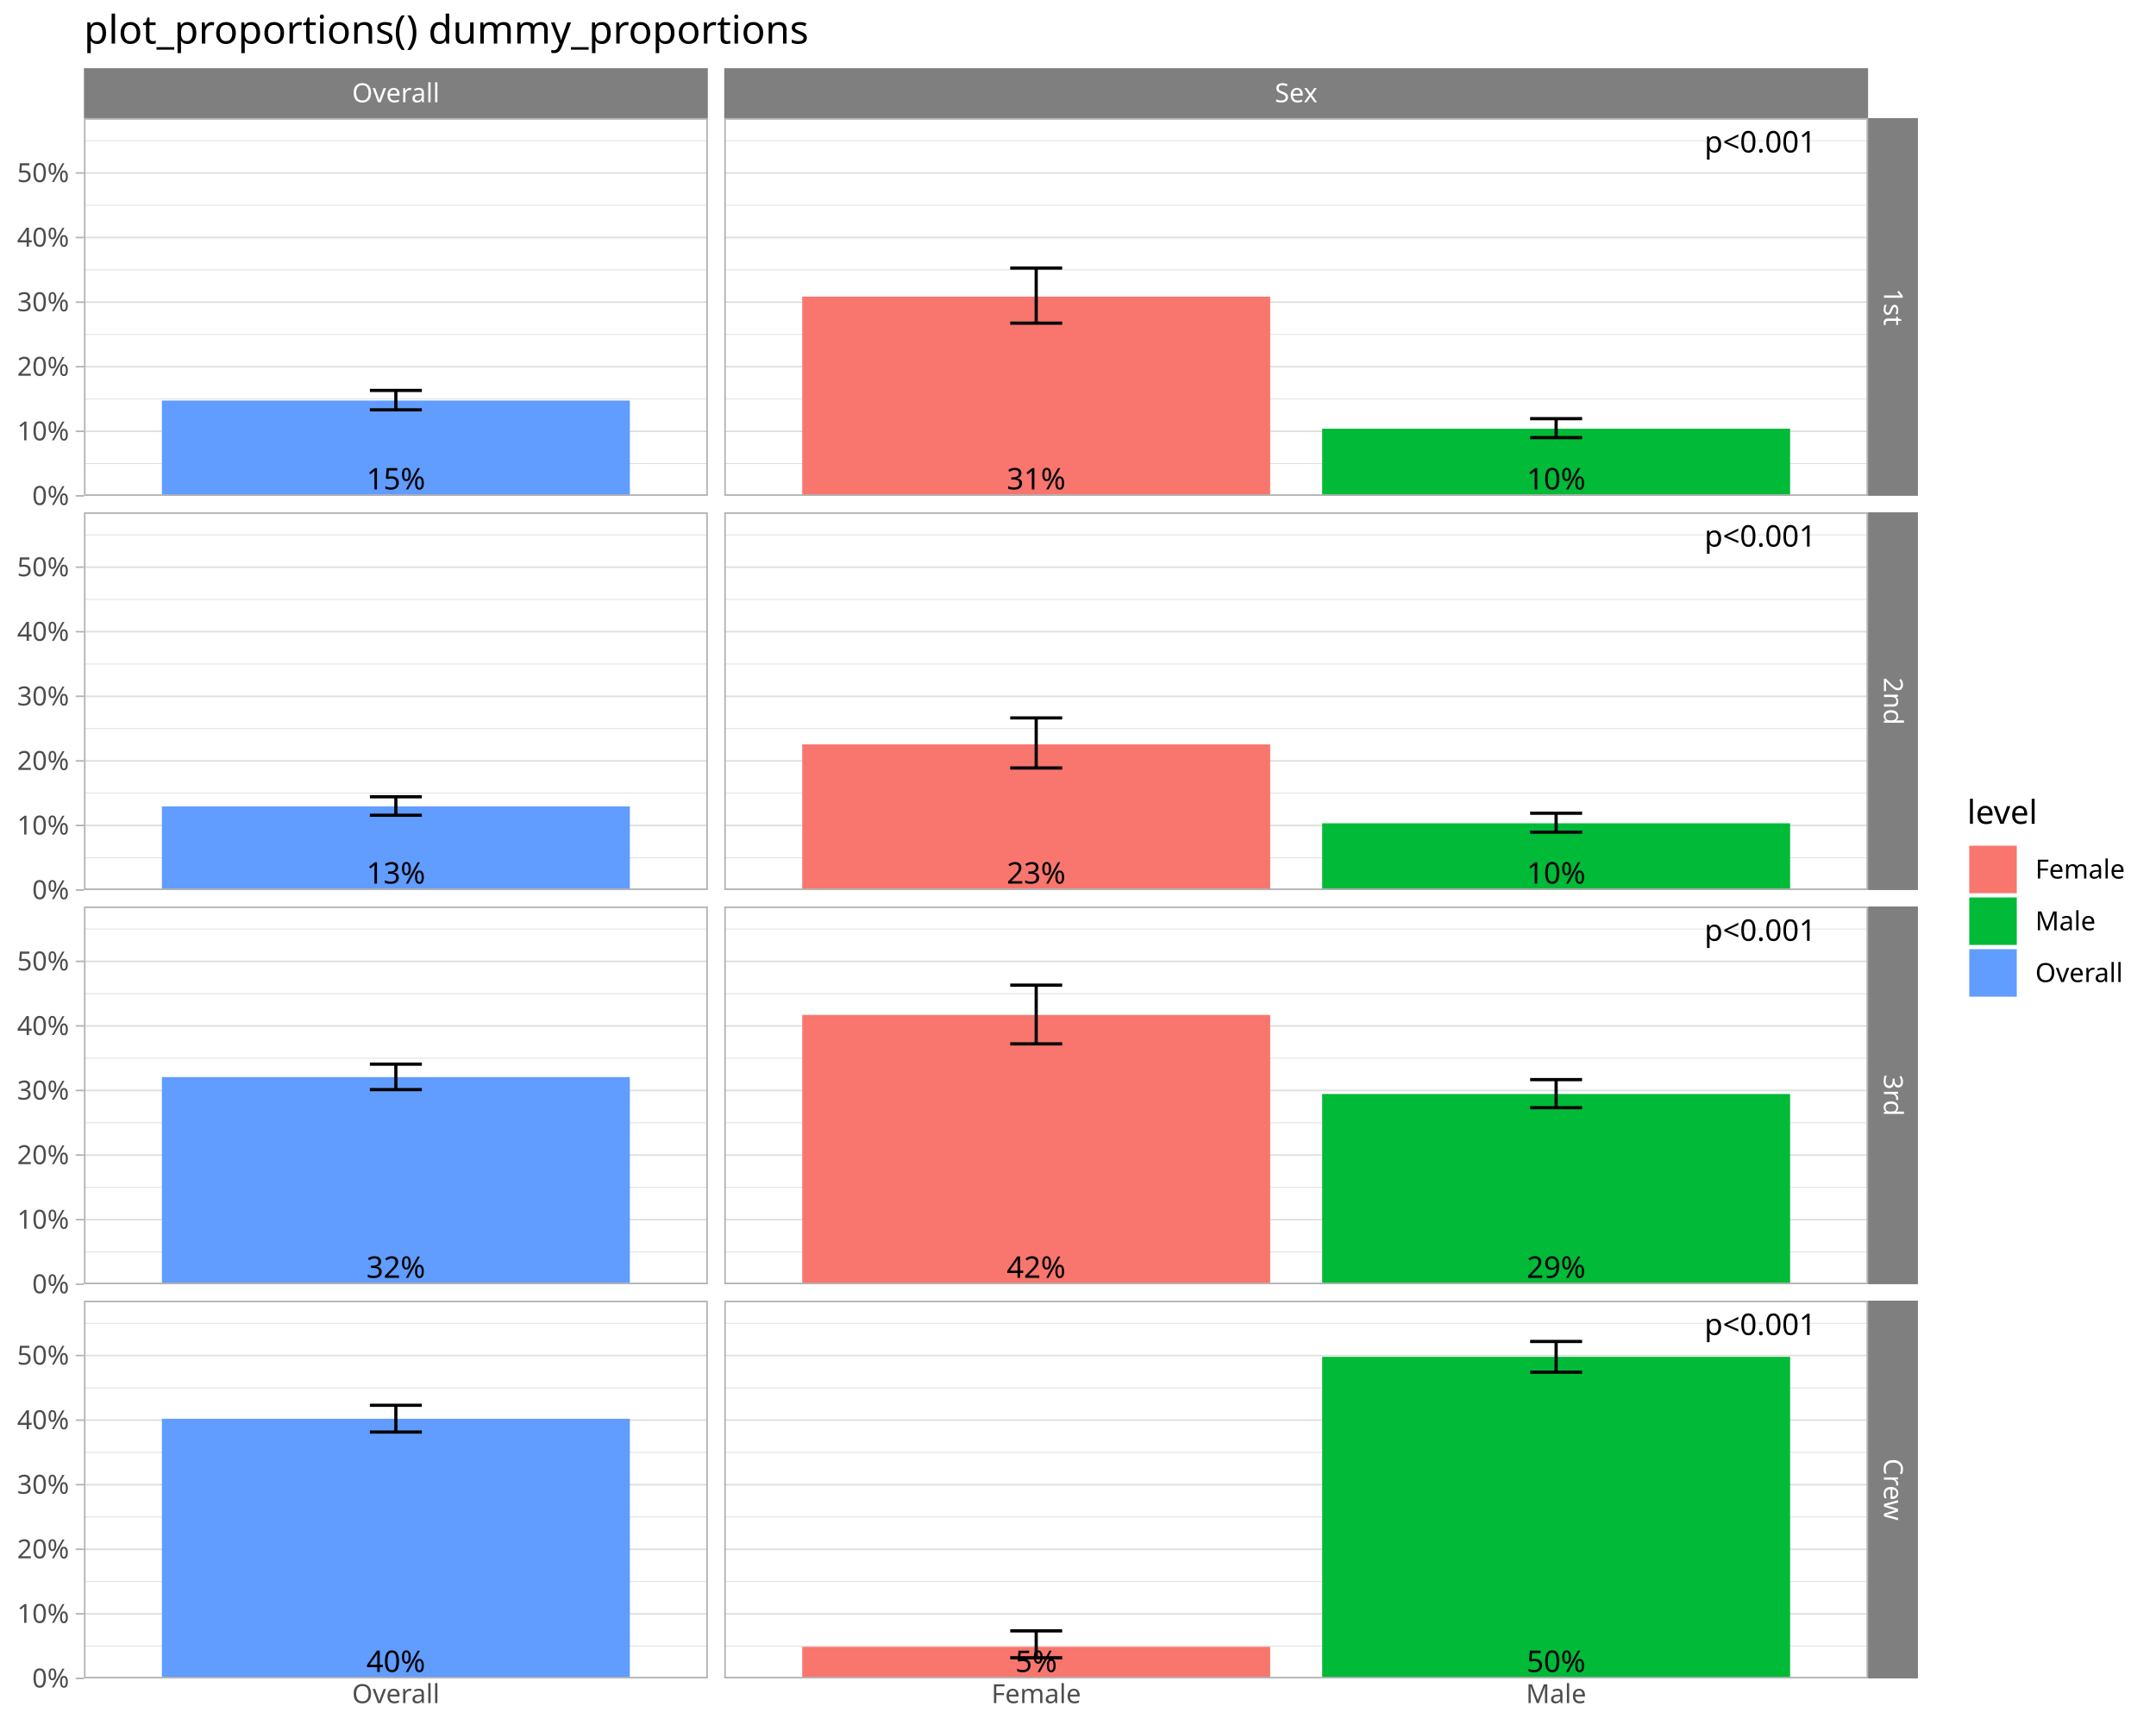
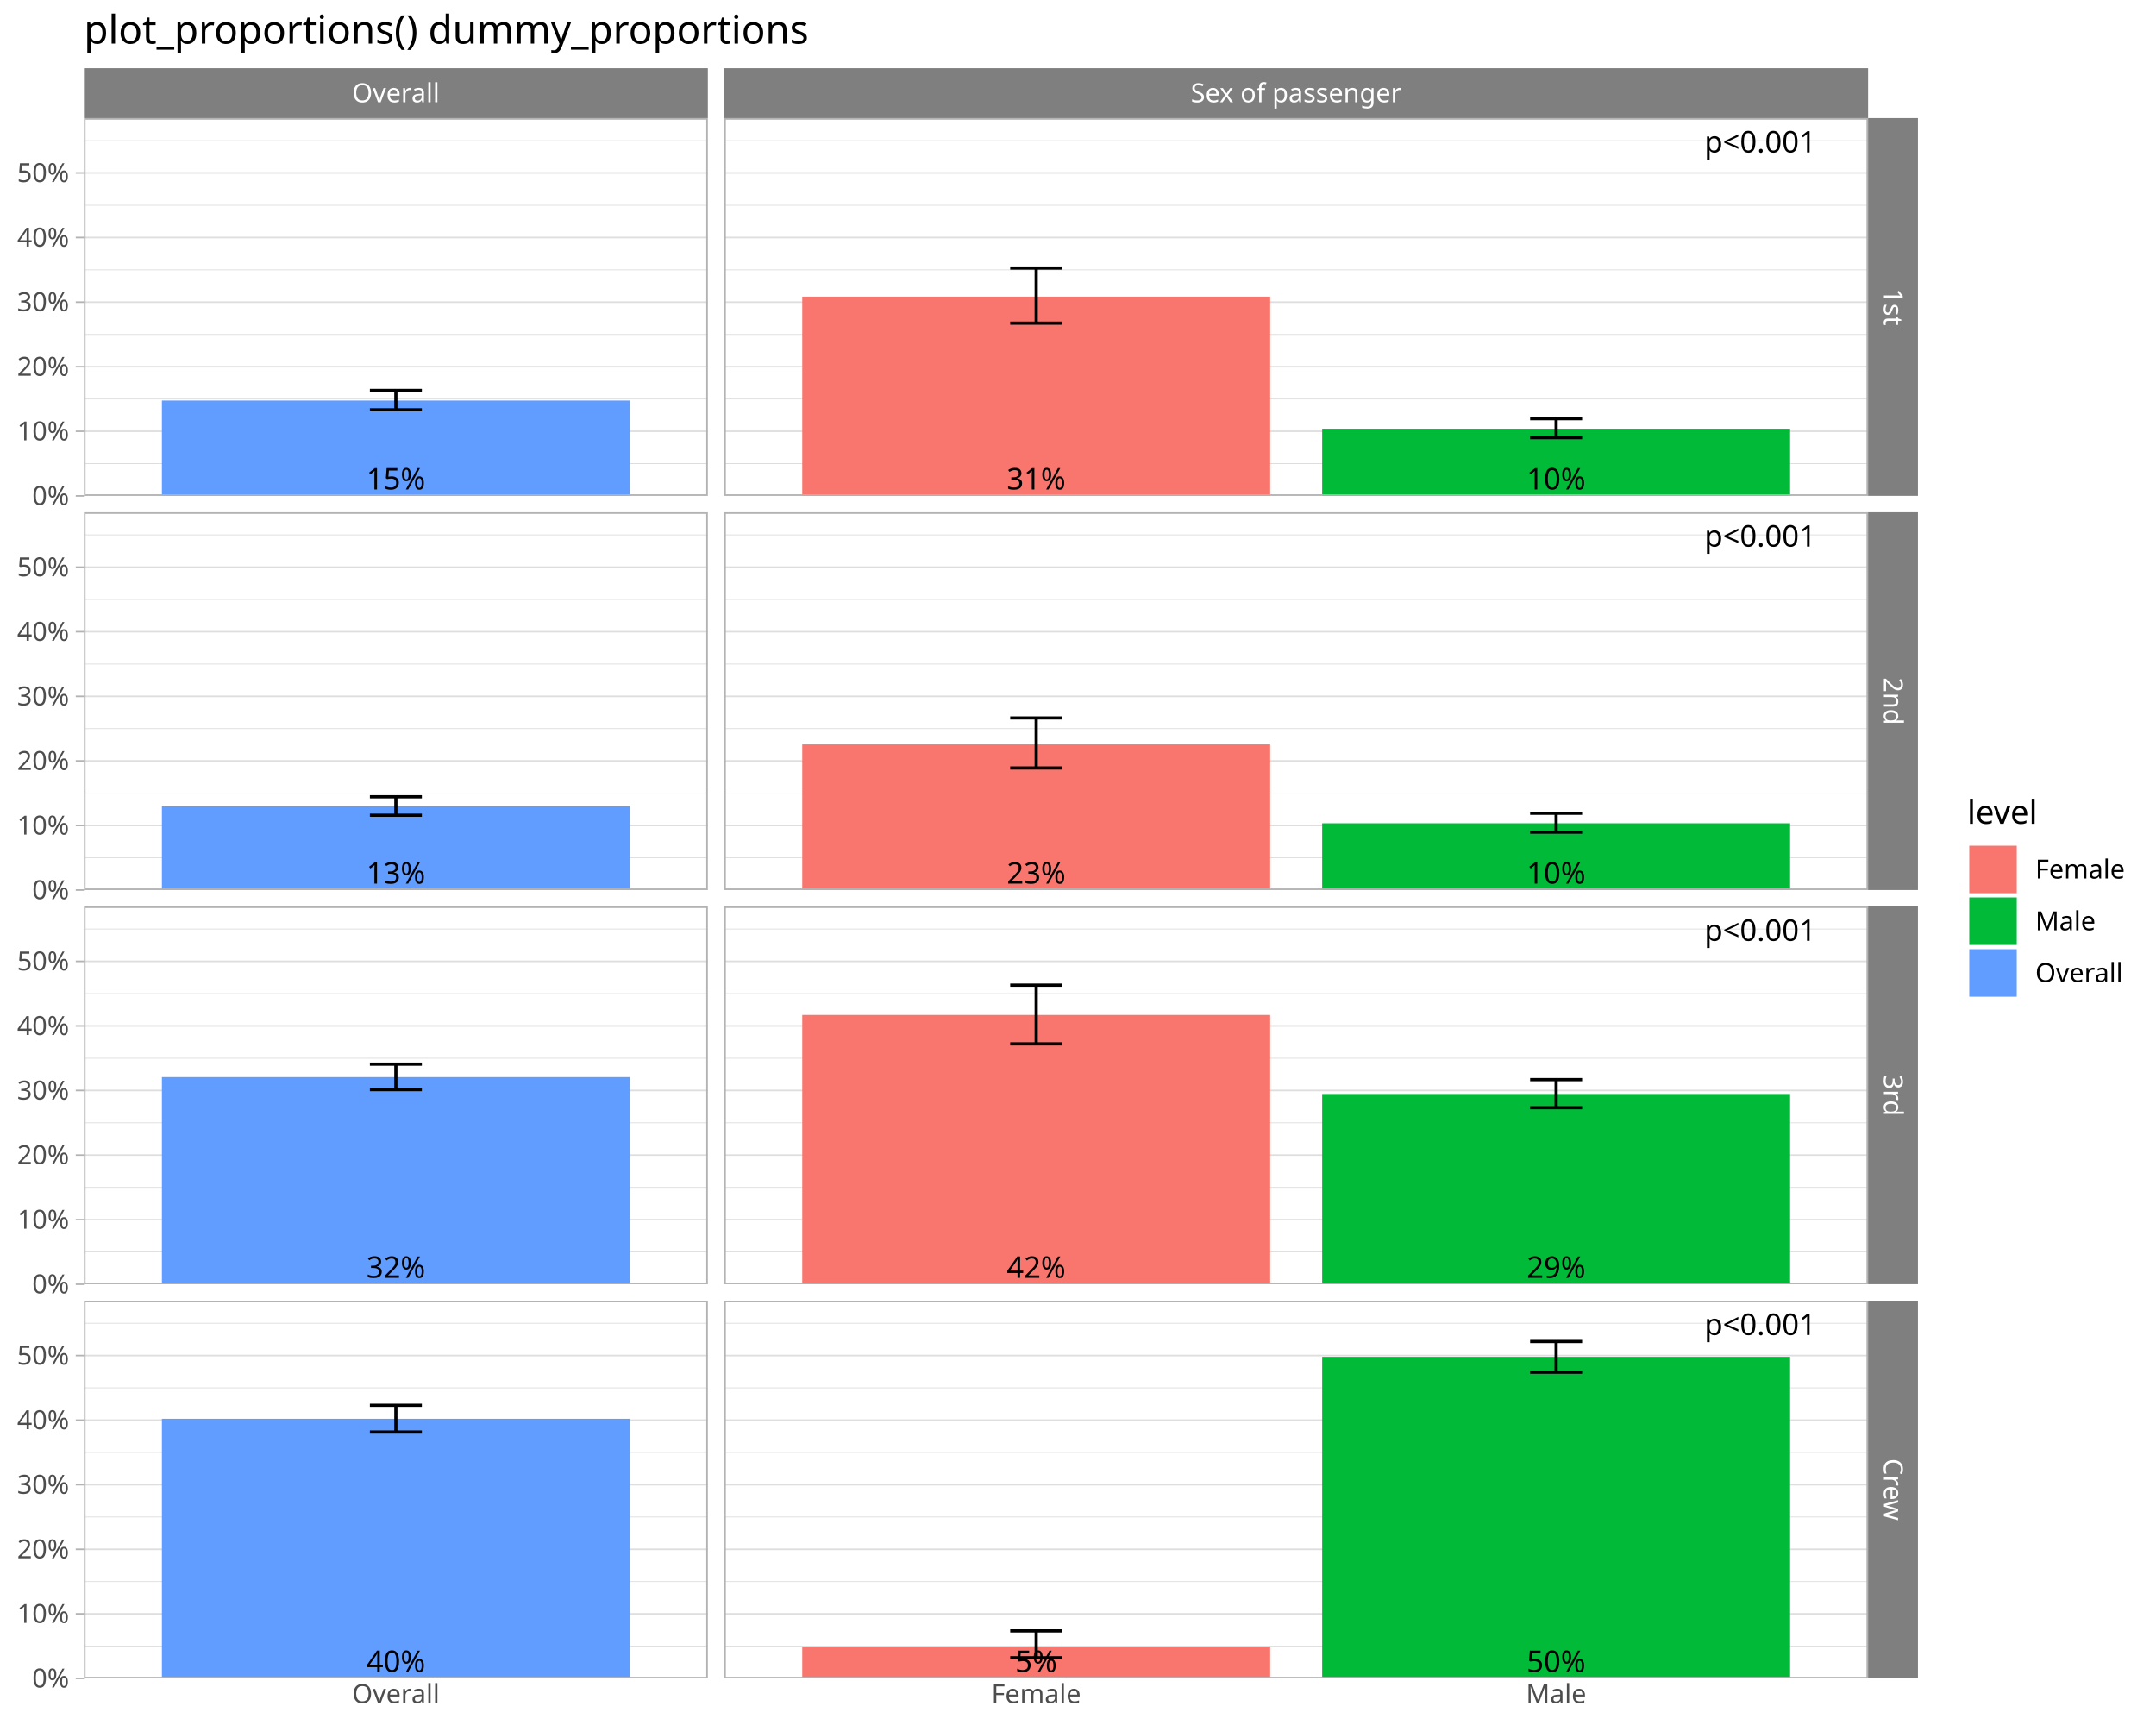
<svg xmlns="http://www.w3.org/2000/svg" class="svglite" data-engine-version="2.0" width="720.00pt" height="576.00pt" viewBox="0 0 720.00 576.00">
  <defs>
    <style type="text/css">
    .svglite line, .svglite polyline, .svglite polygon, .svglite path, .svglite rect, .svglite circle {
      fill: none;
      stroke: #000000;
      stroke-linecap: round;
      stroke-linejoin: round;
      stroke-miterlimit: 10.00;
    }
  </style>
  </defs>
  <rect width="100%" height="100%" style="stroke: none; fill: #FFFFFF;" />
  <defs>
    <clipPath id="cpMC4wMHw3MjAuMDB8MC4wMHw1NzYuMDA=">
      <rect x="0.00" y="0.00" width="720.00" height="576.00" />
    </clipPath>
  </defs>
  <g clip-path="url(#cpMC4wMHw3MjAuMDB8MC4wMHw1NzYuMDA=)">
    <rect x="0.00" y="0.00" width="720.00" height="576.00" style="stroke-width: 1.07; stroke: #FFFFFF; fill: #FFFFFF;" />
  </g>
  <defs>
    <clipPath id="cpMjguMDN8MjM2LjM4fDM5LjQzfDE2NS41OA==">
      <rect x="28.03" y="39.43" width="208.36" height="126.14" />
    </clipPath>
  </defs>
  <g clip-path="url(#cpMjguMDN8MjM2LjM4fDM5LjQzfDE2NS41OA==)">
    <rect x="28.03" y="39.43" width="208.36" height="126.14" style="stroke-width: 1.07; stroke: none; fill: #FFFFFF;" />
    <polyline points="28.03,154.80 236.38,154.80 " style="stroke-width: 0.27; stroke: #DEDEDE; stroke-linecap: butt;" />
    <polyline points="28.03,133.23 236.38,133.23 " style="stroke-width: 0.27; stroke: #DEDEDE; stroke-linecap: butt;" />
    <polyline points="28.03,111.67 236.38,111.67 " style="stroke-width: 0.27; stroke: #DEDEDE; stroke-linecap: butt;" />
    <polyline points="28.03,90.10 236.38,90.10 " style="stroke-width: 0.27; stroke: #DEDEDE; stroke-linecap: butt;" />
    <polyline points="28.03,68.54 236.38,68.54 " style="stroke-width: 0.27; stroke: #DEDEDE; stroke-linecap: butt;" />
    <polyline points="28.03,46.98 236.38,46.98 " style="stroke-width: 0.27; stroke: #DEDEDE; stroke-linecap: butt;" />
    <polyline points="28.03,165.58 236.38,165.58 " style="stroke-width: 0.53; stroke: #DEDEDE; stroke-linecap: butt;" />
    <polyline points="28.03,144.01 236.38,144.01 " style="stroke-width: 0.53; stroke: #DEDEDE; stroke-linecap: butt;" />
    <polyline points="28.03,122.45 236.38,122.45 " style="stroke-width: 0.53; stroke: #DEDEDE; stroke-linecap: butt;" />
    <polyline points="28.03,100.89 236.38,100.89 " style="stroke-width: 0.53; stroke: #DEDEDE; stroke-linecap: butt;" />
    <polyline points="28.03,79.32 236.38,79.32 " style="stroke-width: 0.53; stroke: #DEDEDE; stroke-linecap: butt;" />
    <polyline points="28.03,57.76 236.38,57.76 " style="stroke-width: 0.53; stroke: #DEDEDE; stroke-linecap: butt;" />
    <rect x="54.07" y="133.74" width="156.27" height="31.84" style="stroke-width: 1.07; stroke: none; stroke-linecap: butt; stroke-linejoin: miter; fill: #619CFF;" />
    <polyline points="123.52,130.36 140.88,130.36 " style="stroke-width: 1.07; stroke-linecap: butt;" />
    <polyline points="132.20,130.36 132.20,136.85 " style="stroke-width: 1.07; stroke-linecap: butt;" />
    <polyline points="123.52,136.85 140.88,136.85 " style="stroke-width: 1.07; stroke-linecap: butt;" />
    <text x="132.20" y="163.42" text-anchor="middle" style="font-size: 9.96px; font-family: sans;" textLength="19.93px" lengthAdjust="spacingAndGlyphs">15%</text>
    <rect x="28.03" y="39.43" width="208.36" height="126.14" style="stroke-width: 1.07; stroke: #B3B3B3;" />
  </g>
  <g clip-path="url(#cpMC4wMHw3MjAuMDB8MC4wMHw1NzYuMDA=)">
</g>
  <defs>
    <clipPath id="cpMjguMDN8MjM2LjM4fDE3MS4wNnwyOTcuMjA=">
      <rect x="28.03" y="171.06" width="208.36" height="126.14" />
    </clipPath>
  </defs>
  <g clip-path="url(#cpMjguMDN8MjM2LjM4fDE3MS4wNnwyOTcuMjA=)">
    <rect x="28.03" y="171.06" width="208.36" height="126.14" style="stroke-width: 1.07; stroke: none; fill: #FFFFFF;" />
    <polyline points="28.03,286.42 236.38,286.42 " style="stroke-width: 0.27; stroke: #DEDEDE; stroke-linecap: butt;" />
    <polyline points="28.03,264.85 236.38,264.85 " style="stroke-width: 0.27; stroke: #DEDEDE; stroke-linecap: butt;" />
    <polyline points="28.03,243.29 236.38,243.29 " style="stroke-width: 0.27; stroke: #DEDEDE; stroke-linecap: butt;" />
    <polyline points="28.03,221.73 236.38,221.73 " style="stroke-width: 0.27; stroke: #DEDEDE; stroke-linecap: butt;" />
    <polyline points="28.03,200.16 236.38,200.16 " style="stroke-width: 0.27; stroke: #DEDEDE; stroke-linecap: butt;" />
    <polyline points="28.03,178.60 236.38,178.60 " style="stroke-width: 0.27; stroke: #DEDEDE; stroke-linecap: butt;" />
    <polyline points="28.03,297.20 236.38,297.20 " style="stroke-width: 0.53; stroke: #DEDEDE; stroke-linecap: butt;" />
    <polyline points="28.03,275.64 236.38,275.64 " style="stroke-width: 0.53; stroke: #DEDEDE; stroke-linecap: butt;" />
    <polyline points="28.03,254.07 236.38,254.07 " style="stroke-width: 0.53; stroke: #DEDEDE; stroke-linecap: butt;" />
    <polyline points="28.03,232.51 236.38,232.51 " style="stroke-width: 0.53; stroke: #DEDEDE; stroke-linecap: butt;" />
    <polyline points="28.03,210.94 236.38,210.94 " style="stroke-width: 0.53; stroke: #DEDEDE; stroke-linecap: butt;" />
    <polyline points="28.03,189.38 236.38,189.38 " style="stroke-width: 0.53; stroke: #DEDEDE; stroke-linecap: butt;" />
    <rect x="54.07" y="269.28" width="156.27" height="27.92" style="stroke-width: 1.07; stroke: none; stroke-linecap: butt; stroke-linejoin: miter; fill: #619CFF;" />
    <polyline points="123.52,266.06 140.88,266.06 " style="stroke-width: 1.07; stroke-linecap: butt;" />
    <polyline points="132.20,266.06 132.20,272.21 " style="stroke-width: 1.07; stroke-linecap: butt;" />
    <polyline points="123.52,272.21 140.88,272.21 " style="stroke-width: 1.07; stroke-linecap: butt;" />
    <text x="132.20" y="295.04" text-anchor="middle" style="font-size: 9.96px; font-family: sans;" textLength="19.93px" lengthAdjust="spacingAndGlyphs">13%</text>
    <rect x="28.03" y="171.06" width="208.36" height="126.14" style="stroke-width: 1.07; stroke: #B3B3B3;" />
  </g>
  <g clip-path="url(#cpMC4wMHw3MjAuMDB8MC4wMHw1NzYuMDA=)">
</g>
  <defs>
    <clipPath id="cpMjguMDN8MjM2LjM4fDMwMi42OHw0MjguODI=">
      <rect x="28.03" y="302.68" width="208.36" height="126.14" />
    </clipPath>
  </defs>
  <g clip-path="url(#cpMjguMDN8MjM2LjM4fDMwMi42OHw0MjguODI=)">
    <rect x="28.03" y="302.68" width="208.36" height="126.14" style="stroke-width: 1.07; stroke: none; fill: #FFFFFF;" />
    <polyline points="28.03,418.04 236.38,418.04 " style="stroke-width: 0.27; stroke: #DEDEDE; stroke-linecap: butt;" />
    <polyline points="28.03,396.48 236.38,396.48 " style="stroke-width: 0.27; stroke: #DEDEDE; stroke-linecap: butt;" />
    <polyline points="28.03,374.91 236.38,374.91 " style="stroke-width: 0.27; stroke: #DEDEDE; stroke-linecap: butt;" />
    <polyline points="28.03,353.35 236.38,353.35 " style="stroke-width: 0.27; stroke: #DEDEDE; stroke-linecap: butt;" />
    <polyline points="28.03,331.79 236.38,331.79 " style="stroke-width: 0.27; stroke: #DEDEDE; stroke-linecap: butt;" />
    <polyline points="28.03,310.22 236.38,310.22 " style="stroke-width: 0.27; stroke: #DEDEDE; stroke-linecap: butt;" />
    <polyline points="28.03,428.82 236.38,428.82 " style="stroke-width: 0.53; stroke: #DEDEDE; stroke-linecap: butt;" />
    <polyline points="28.03,407.26 236.38,407.26 " style="stroke-width: 0.53; stroke: #DEDEDE; stroke-linecap: butt;" />
    <polyline points="28.03,385.70 236.38,385.70 " style="stroke-width: 0.53; stroke: #DEDEDE; stroke-linecap: butt;" />
    <polyline points="28.03,364.13 236.38,364.13 " style="stroke-width: 0.53; stroke: #DEDEDE; stroke-linecap: butt;" />
    <polyline points="28.03,342.57 236.38,342.57 " style="stroke-width: 0.53; stroke: #DEDEDE; stroke-linecap: butt;" />
    <polyline points="28.03,321.00 236.38,321.00 " style="stroke-width: 0.53; stroke: #DEDEDE; stroke-linecap: butt;" />
    <rect x="54.07" y="359.65" width="156.27" height="69.17" style="stroke-width: 1.07; stroke: none; stroke-linecap: butt; stroke-linejoin: miter; fill: #619CFF;" />
    <polyline points="123.52,355.34 140.88,355.34 " style="stroke-width: 1.07; stroke-linecap: butt;" />
    <polyline points="132.20,355.34 132.20,363.84 " style="stroke-width: 1.07; stroke-linecap: butt;" />
    <polyline points="123.52,363.84 140.88,363.84 " style="stroke-width: 1.07; stroke-linecap: butt;" />
    <text x="132.20" y="426.67" text-anchor="middle" style="font-size: 9.96px; font-family: sans;" textLength="19.93px" lengthAdjust="spacingAndGlyphs">32%</text>
    <rect x="28.03" y="302.68" width="208.36" height="126.14" style="stroke-width: 1.07; stroke: #B3B3B3;" />
  </g>
  <g clip-path="url(#cpMC4wMHw3MjAuMDB8MC4wMHw1NzYuMDA=)">
</g>
  <defs>
    <clipPath id="cpMjguMDN8MjM2LjM4fDQzNC4zMHw1NjAuNDU=">
      <rect x="28.03" y="434.30" width="208.36" height="126.14" />
    </clipPath>
  </defs>
  <g clip-path="url(#cpMjguMDN8MjM2LjM4fDQzNC4zMHw1NjAuNDU=)">
    <rect x="28.03" y="434.30" width="208.36" height="126.14" style="stroke-width: 1.07; stroke: none; fill: #FFFFFF;" />
    <polyline points="28.03,549.66 236.38,549.66 " style="stroke-width: 0.27; stroke: #DEDEDE; stroke-linecap: butt;" />
    <polyline points="28.03,528.10 236.38,528.10 " style="stroke-width: 0.27; stroke: #DEDEDE; stroke-linecap: butt;" />
    <polyline points="28.03,506.54 236.38,506.54 " style="stroke-width: 0.27; stroke: #DEDEDE; stroke-linecap: butt;" />
    <polyline points="28.03,484.97 236.38,484.97 " style="stroke-width: 0.27; stroke: #DEDEDE; stroke-linecap: butt;" />
    <polyline points="28.03,463.41 236.38,463.41 " style="stroke-width: 0.27; stroke: #DEDEDE; stroke-linecap: butt;" />
    <polyline points="28.03,441.85 236.38,441.85 " style="stroke-width: 0.27; stroke: #DEDEDE; stroke-linecap: butt;" />
    <polyline points="28.03,560.45 236.38,560.45 " style="stroke-width: 0.53; stroke: #DEDEDE; stroke-linecap: butt;" />
    <polyline points="28.03,538.88 236.38,538.88 " style="stroke-width: 0.53; stroke: #DEDEDE; stroke-linecap: butt;" />
    <polyline points="28.03,517.32 236.38,517.32 " style="stroke-width: 0.53; stroke: #DEDEDE; stroke-linecap: butt;" />
    <polyline points="28.03,495.75 236.38,495.75 " style="stroke-width: 0.53; stroke: #DEDEDE; stroke-linecap: butt;" />
    <polyline points="28.03,474.19 236.38,474.19 " style="stroke-width: 0.53; stroke: #DEDEDE; stroke-linecap: butt;" />
    <polyline points="28.03,452.63 236.38,452.63 " style="stroke-width: 0.53; stroke: #DEDEDE; stroke-linecap: butt;" />
    <rect x="54.07" y="473.74" width="156.27" height="86.71" style="stroke-width: 1.07; stroke: none; stroke-linecap: butt; stroke-linejoin: miter; fill: #619CFF;" />
    <polyline points="123.52,469.24 140.88,469.24 " style="stroke-width: 1.07; stroke-linecap: butt;" />
    <polyline points="132.20,469.24 132.20,478.17 " style="stroke-width: 1.07; stroke-linecap: butt;" />
    <polyline points="123.52,478.17 140.88,478.17 " style="stroke-width: 1.07; stroke-linecap: butt;" />
    <text x="132.20" y="558.29" text-anchor="middle" style="font-size: 9.96px; font-family: sans;" textLength="19.93px" lengthAdjust="spacingAndGlyphs">40%</text>
    <rect x="28.03" y="434.30" width="208.36" height="126.14" style="stroke-width: 1.07; stroke: #B3B3B3;" />
  </g>
  <g clip-path="url(#cpMC4wMHw3MjAuMDB8MC4wMHw1NzYuMDA=)">
</g>
  <defs>
    <clipPath id="cpMjQxLjg2fDYyMy44NXwzOS40M3wxNjUuNTg=">
      <rect x="241.86" y="39.43" width="381.99" height="126.14" />
    </clipPath>
  </defs>
  <g clip-path="url(#cpMjQxLjg2fDYyMy44NXwzOS40M3wxNjUuNTg=)">
    <rect x="241.86" y="39.43" width="381.99" height="126.14" style="stroke-width: 1.07; stroke: none; fill: #FFFFFF;" />
    <polyline points="241.86,154.80 623.85,154.80 " style="stroke-width: 0.27; stroke: #DEDEDE; stroke-linecap: butt;" />
    <polyline points="241.86,133.23 623.85,133.23 " style="stroke-width: 0.27; stroke: #DEDEDE; stroke-linecap: butt;" />
    <polyline points="241.86,111.67 623.85,111.67 " style="stroke-width: 0.27; stroke: #DEDEDE; stroke-linecap: butt;" />
    <polyline points="241.86,90.10 623.85,90.10 " style="stroke-width: 0.27; stroke: #DEDEDE; stroke-linecap: butt;" />
    <polyline points="241.86,68.54 623.85,68.54 " style="stroke-width: 0.27; stroke: #DEDEDE; stroke-linecap: butt;" />
    <polyline points="241.86,46.98 623.85,46.98 " style="stroke-width: 0.27; stroke: #DEDEDE; stroke-linecap: butt;" />
    <polyline points="241.86,165.58 623.85,165.58 " style="stroke-width: 0.53; stroke: #DEDEDE; stroke-linecap: butt;" />
    <polyline points="241.86,144.01 623.85,144.01 " style="stroke-width: 0.53; stroke: #DEDEDE; stroke-linecap: butt;" />
    <polyline points="241.86,122.45 623.85,122.45 " style="stroke-width: 0.53; stroke: #DEDEDE; stroke-linecap: butt;" />
    <polyline points="241.86,100.89 623.85,100.89 " style="stroke-width: 0.53; stroke: #DEDEDE; stroke-linecap: butt;" />
    <polyline points="241.86,79.32 623.85,79.32 " style="stroke-width: 0.53; stroke: #DEDEDE; stroke-linecap: butt;" />
    <polyline points="241.86,57.76 623.85,57.76 " style="stroke-width: 0.53; stroke: #DEDEDE; stroke-linecap: butt;" />
    <rect x="267.91" y="99.05" width="156.27" height="66.53" style="stroke-width: 1.07; stroke: none; stroke-linecap: butt; stroke-linejoin: miter; fill: #F8766D;" />
    <rect x="441.54" y="143.15" width="156.27" height="22.42" style="stroke-width: 1.07; stroke: none; stroke-linecap: butt; stroke-linejoin: miter; fill: #00BA38;" />
    <polyline points="337.36,89.51 354.72,89.51 " style="stroke-width: 1.07; stroke-linecap: butt;" />
    <polyline points="346.04,89.51 346.04,107.91 " style="stroke-width: 1.07; stroke-linecap: butt;" />
    <polyline points="337.36,107.91 354.72,107.91 " style="stroke-width: 1.07; stroke-linecap: butt;" />
    <polyline points="510.99,139.80 528.35,139.80 " style="stroke-width: 1.07; stroke-linecap: butt;" />
    <polyline points="519.67,139.80 519.67,146.13 " style="stroke-width: 1.07; stroke-linecap: butt;" />
    <polyline points="510.99,146.13 528.35,146.13 " style="stroke-width: 1.07; stroke-linecap: butt;" />
    <text x="606.48" y="50.90" text-anchor="end" style="font-size: 9.96px; font-family: sans;" textLength="36.28px" lengthAdjust="spacingAndGlyphs">p&lt;0.001</text>
    <text x="346.04" y="163.42" text-anchor="middle" style="font-size: 9.96px; font-family: sans;" textLength="19.93px" lengthAdjust="spacingAndGlyphs">31%</text>
    <text x="519.67" y="163.42" text-anchor="middle" style="font-size: 9.96px; font-family: sans;" textLength="19.93px" lengthAdjust="spacingAndGlyphs">10%</text>
    <rect x="241.86" y="39.43" width="381.99" height="126.14" style="stroke-width: 1.07; stroke: #B3B3B3;" />
  </g>
  <g clip-path="url(#cpMC4wMHw3MjAuMDB8MC4wMHw1NzYuMDA=)">
</g>
  <defs>
    <clipPath id="cpMjQxLjg2fDYyMy44NXwxNzEuMDZ8Mjk3LjIw">
      <rect x="241.86" y="171.06" width="381.99" height="126.14" />
    </clipPath>
  </defs>
  <g clip-path="url(#cpMjQxLjg2fDYyMy44NXwxNzEuMDZ8Mjk3LjIw)">
    <rect x="241.86" y="171.06" width="381.99" height="126.14" style="stroke-width: 1.07; stroke: none; fill: #FFFFFF;" />
    <polyline points="241.86,286.42 623.85,286.42 " style="stroke-width: 0.27; stroke: #DEDEDE; stroke-linecap: butt;" />
    <polyline points="241.86,264.85 623.85,264.85 " style="stroke-width: 0.27; stroke: #DEDEDE; stroke-linecap: butt;" />
    <polyline points="241.86,243.29 623.85,243.29 " style="stroke-width: 0.27; stroke: #DEDEDE; stroke-linecap: butt;" />
    <polyline points="241.86,221.73 623.85,221.73 " style="stroke-width: 0.27; stroke: #DEDEDE; stroke-linecap: butt;" />
    <polyline points="241.86,200.16 623.85,200.16 " style="stroke-width: 0.27; stroke: #DEDEDE; stroke-linecap: butt;" />
    <polyline points="241.86,178.60 623.85,178.60 " style="stroke-width: 0.27; stroke: #DEDEDE; stroke-linecap: butt;" />
    <polyline points="241.86,297.20 623.85,297.20 " style="stroke-width: 0.53; stroke: #DEDEDE; stroke-linecap: butt;" />
    <polyline points="241.86,275.64 623.85,275.64 " style="stroke-width: 0.53; stroke: #DEDEDE; stroke-linecap: butt;" />
    <polyline points="241.86,254.07 623.85,254.07 " style="stroke-width: 0.53; stroke: #DEDEDE; stroke-linecap: butt;" />
    <polyline points="241.86,232.51 623.85,232.51 " style="stroke-width: 0.53; stroke: #DEDEDE; stroke-linecap: butt;" />
    <polyline points="241.86,210.94 623.85,210.94 " style="stroke-width: 0.53; stroke: #DEDEDE; stroke-linecap: butt;" />
    <polyline points="241.86,189.38 623.85,189.38 " style="stroke-width: 0.53; stroke: #DEDEDE; stroke-linecap: butt;" />
    <rect x="267.91" y="248.57" width="156.27" height="48.63" style="stroke-width: 1.07; stroke: none; stroke-linecap: butt; stroke-linejoin: miter; fill: #F8766D;" />
    <rect x="441.54" y="274.90" width="156.27" height="22.30" style="stroke-width: 1.07; stroke: none; stroke-linecap: butt; stroke-linejoin: miter; fill: #00BA38;" />
    <polyline points="337.36,239.72 354.72,239.72 " style="stroke-width: 1.07; stroke-linecap: butt;" />
    <polyline points="346.04,239.72 346.04,256.43 " style="stroke-width: 1.07; stroke-linecap: butt;" />
    <polyline points="337.36,256.43 354.72,256.43 " style="stroke-width: 1.07; stroke-linecap: butt;" />
    <polyline points="510.99,271.55 528.35,271.55 " style="stroke-width: 1.07; stroke-linecap: butt;" />
    <polyline points="519.67,271.55 519.67,277.87 " style="stroke-width: 1.07; stroke-linecap: butt;" />
    <polyline points="510.99,277.87 528.35,277.87 " style="stroke-width: 1.07; stroke-linecap: butt;" />
    <text x="606.48" y="182.52" text-anchor="end" style="font-size: 9.96px; font-family: sans;" textLength="36.28px" lengthAdjust="spacingAndGlyphs">p&lt;0.001</text>
    <text x="346.04" y="295.04" text-anchor="middle" style="font-size: 9.96px; font-family: sans;" textLength="19.93px" lengthAdjust="spacingAndGlyphs">23%</text>
    <text x="519.67" y="295.04" text-anchor="middle" style="font-size: 9.96px; font-family: sans;" textLength="19.93px" lengthAdjust="spacingAndGlyphs">10%</text>
    <rect x="241.86" y="171.06" width="381.99" height="126.14" style="stroke-width: 1.07; stroke: #B3B3B3;" />
  </g>
  <g clip-path="url(#cpMC4wMHw3MjAuMDB8MC4wMHw1NzYuMDA=)">
</g>
  <defs>
    <clipPath id="cpMjQxLjg2fDYyMy44NXwzMDIuNjh8NDI4Ljgy">
      <rect x="241.86" y="302.68" width="381.99" height="126.14" />
    </clipPath>
  </defs>
  <g clip-path="url(#cpMjQxLjg2fDYyMy44NXwzMDIuNjh8NDI4Ljgy)">
    <rect x="241.86" y="302.68" width="381.99" height="126.14" style="stroke-width: 1.07; stroke: none; fill: #FFFFFF;" />
    <polyline points="241.86,418.04 623.85,418.04 " style="stroke-width: 0.27; stroke: #DEDEDE; stroke-linecap: butt;" />
    <polyline points="241.86,396.48 623.85,396.48 " style="stroke-width: 0.27; stroke: #DEDEDE; stroke-linecap: butt;" />
    <polyline points="241.86,374.91 623.85,374.91 " style="stroke-width: 0.27; stroke: #DEDEDE; stroke-linecap: butt;" />
    <polyline points="241.86,353.35 623.85,353.35 " style="stroke-width: 0.27; stroke: #DEDEDE; stroke-linecap: butt;" />
    <polyline points="241.86,331.79 623.85,331.79 " style="stroke-width: 0.27; stroke: #DEDEDE; stroke-linecap: butt;" />
    <polyline points="241.86,310.22 623.85,310.22 " style="stroke-width: 0.27; stroke: #DEDEDE; stroke-linecap: butt;" />
    <polyline points="241.86,428.82 623.85,428.82 " style="stroke-width: 0.53; stroke: #DEDEDE; stroke-linecap: butt;" />
    <polyline points="241.86,407.26 623.85,407.26 " style="stroke-width: 0.53; stroke: #DEDEDE; stroke-linecap: butt;" />
    <polyline points="241.86,385.70 623.85,385.70 " style="stroke-width: 0.53; stroke: #DEDEDE; stroke-linecap: butt;" />
    <polyline points="241.86,364.13 623.85,364.13 " style="stroke-width: 0.53; stroke: #DEDEDE; stroke-linecap: butt;" />
    <polyline points="241.86,342.57 623.85,342.57 " style="stroke-width: 0.53; stroke: #DEDEDE; stroke-linecap: butt;" />
    <polyline points="241.86,321.00 623.85,321.00 " style="stroke-width: 0.53; stroke: #DEDEDE; stroke-linecap: butt;" />
    <rect x="267.91" y="338.90" width="156.27" height="89.93" style="stroke-width: 1.07; stroke: none; stroke-linecap: butt; stroke-linejoin: miter; fill: #F8766D;" />
    <rect x="441.54" y="365.29" width="156.27" height="63.53" style="stroke-width: 1.07; stroke: none; stroke-linecap: butt; stroke-linejoin: miter; fill: #00BA38;" />
    <polyline points="337.36,328.95 354.72,328.95 " style="stroke-width: 1.07; stroke-linecap: butt;" />
    <polyline points="346.04,328.95 346.04,348.55 " style="stroke-width: 1.07; stroke-linecap: butt;" />
    <polyline points="337.36,348.55 354.72,348.55 " style="stroke-width: 1.07; stroke-linecap: butt;" />
    <polyline points="510.99,360.50 528.35,360.50 " style="stroke-width: 1.07; stroke-linecap: butt;" />
    <polyline points="519.67,360.50 519.67,369.88 " style="stroke-width: 1.07; stroke-linecap: butt;" />
    <polyline points="510.99,369.88 528.35,369.88 " style="stroke-width: 1.07; stroke-linecap: butt;" />
    <text x="606.48" y="314.15" text-anchor="end" style="font-size: 9.96px; font-family: sans;" textLength="36.28px" lengthAdjust="spacingAndGlyphs">p&lt;0.001</text>
    <text x="346.04" y="426.67" text-anchor="middle" style="font-size: 9.96px; font-family: sans;" textLength="19.93px" lengthAdjust="spacingAndGlyphs">42%</text>
    <text x="519.67" y="426.67" text-anchor="middle" style="font-size: 9.96px; font-family: sans;" textLength="19.93px" lengthAdjust="spacingAndGlyphs">29%</text>
    <rect x="241.86" y="302.68" width="381.99" height="126.14" style="stroke-width: 1.07; stroke: #B3B3B3;" />
  </g>
  <g clip-path="url(#cpMC4wMHw3MjAuMDB8MC4wMHw1NzYuMDA=)">
</g>
  <defs>
    <clipPath id="cpMjQxLjg2fDYyMy44NXw0MzQuMzB8NTYwLjQ1">
      <rect x="241.86" y="434.30" width="381.99" height="126.14" />
    </clipPath>
  </defs>
  <g clip-path="url(#cpMjQxLjg2fDYyMy44NXw0MzQuMzB8NTYwLjQ1)">
    <rect x="241.86" y="434.30" width="381.99" height="126.14" style="stroke-width: 1.07; stroke: none; fill: #FFFFFF;" />
    <polyline points="241.86,549.66 623.85,549.66 " style="stroke-width: 0.27; stroke: #DEDEDE; stroke-linecap: butt;" />
    <polyline points="241.86,528.10 623.85,528.10 " style="stroke-width: 0.27; stroke: #DEDEDE; stroke-linecap: butt;" />
    <polyline points="241.86,506.54 623.85,506.54 " style="stroke-width: 0.27; stroke: #DEDEDE; stroke-linecap: butt;" />
    <polyline points="241.86,484.97 623.85,484.97 " style="stroke-width: 0.27; stroke: #DEDEDE; stroke-linecap: butt;" />
    <polyline points="241.86,463.41 623.85,463.41 " style="stroke-width: 0.27; stroke: #DEDEDE; stroke-linecap: butt;" />
    <polyline points="241.86,441.85 623.85,441.85 " style="stroke-width: 0.27; stroke: #DEDEDE; stroke-linecap: butt;" />
    <polyline points="241.86,560.45 623.85,560.45 " style="stroke-width: 0.53; stroke: #DEDEDE; stroke-linecap: butt;" />
    <polyline points="241.86,538.88 623.85,538.88 " style="stroke-width: 0.53; stroke: #DEDEDE; stroke-linecap: butt;" />
    <polyline points="241.86,517.32 623.85,517.32 " style="stroke-width: 0.53; stroke: #DEDEDE; stroke-linecap: butt;" />
    <polyline points="241.86,495.75 623.85,495.75 " style="stroke-width: 0.53; stroke: #DEDEDE; stroke-linecap: butt;" />
    <polyline points="241.86,474.19 623.85,474.19 " style="stroke-width: 0.53; stroke: #DEDEDE; stroke-linecap: butt;" />
    <polyline points="241.86,452.63 623.85,452.63 " style="stroke-width: 0.53; stroke: #DEDEDE; stroke-linecap: butt;" />
    <rect x="267.91" y="549.89" width="156.27" height="10.55" style="stroke-width: 1.07; stroke: none; stroke-linecap: butt; stroke-linejoin: miter; fill: #F8766D;" />
    <rect x="441.54" y="453.06" width="156.27" height="107.38" style="stroke-width: 1.07; stroke: none; stroke-linecap: butt; stroke-linejoin: miter; fill: #00BA38;" />
    <polyline points="337.36,544.57 354.72,544.57 " style="stroke-width: 1.07; stroke-linecap: butt;" />
    <polyline points="346.04,544.57 346.04,553.55 " style="stroke-width: 1.07; stroke-linecap: butt;" />
    <polyline points="337.36,553.55 354.72,553.55 " style="stroke-width: 1.07; stroke-linecap: butt;" />
    <polyline points="510.99,447.93 528.35,447.93 " style="stroke-width: 1.07; stroke-linecap: butt;" />
    <polyline points="519.67,447.93 519.67,458.20 " style="stroke-width: 1.07; stroke-linecap: butt;" />
    <polyline points="510.99,458.20 528.35,458.20 " style="stroke-width: 1.07; stroke-linecap: butt;" />
    <text x="606.48" y="445.77" text-anchor="end" style="font-size: 9.96px; font-family: sans;" textLength="36.28px" lengthAdjust="spacingAndGlyphs">p&lt;0.001</text>
    <text x="346.04" y="558.29" text-anchor="middle" style="font-size: 9.96px; font-family: sans;" textLength="14.39px" lengthAdjust="spacingAndGlyphs">5%</text>
    <text x="519.67" y="558.29" text-anchor="middle" style="font-size: 9.96px; font-family: sans;" textLength="19.93px" lengthAdjust="spacingAndGlyphs">50%</text>
    <rect x="241.86" y="434.30" width="381.99" height="126.14" style="stroke-width: 1.07; stroke: #B3B3B3;" />
  </g>
  <g clip-path="url(#cpMC4wMHw3MjAuMDB8MC4wMHw1NzYuMDA=)">
</g>
  <defs>
    <clipPath id="cpMjguMDN8MjM2LjM4fDIyLjc4fDM5LjQz">
      <rect x="28.03" y="22.78" width="208.36" height="16.65" />
    </clipPath>
  </defs>
  <g clip-path="url(#cpMjguMDN8MjM2LjM4fDIyLjc4fDM5LjQz)">
    <rect x="28.03" y="22.78" width="208.36" height="16.65" style="stroke-width: 1.07; stroke: none; fill: #7F7F7F;" />
    <text x="132.20" y="34.14" text-anchor="middle" style="font-size: 8.80px; fill: #FFFFFF; font-family: sans;" textLength="27.88px" lengthAdjust="spacingAndGlyphs">Overall</text>
  </g>
  <g clip-path="url(#cpMC4wMHw3MjAuMDB8MC4wMHw1NzYuMDA=)">
</g>
  <defs>
    <clipPath id="cpMjQxLjg2fDYyMy44NXwyMi43OHwzOS40Mw==">
      <rect x="241.86" y="22.78" width="381.99" height="16.65" />
    </clipPath>
  </defs>
  <g clip-path="url(#cpMjQxLjg2fDYyMy44NXwyMi43OHwzOS40Mw==)">
    <rect x="241.86" y="22.78" width="381.99" height="16.65" style="stroke-width: 1.07; stroke: none; fill: #7F7F7F;" />
-     <text x="432.85" y="34.14" text-anchor="middle" style="font-size: 8.80px; fill: #FFFFFF; font-family: sans;" textLength="15.17px" lengthAdjust="spacingAndGlyphs">Sex</text>
+     <text x="432.85" y="34.14" text-anchor="middle" style="font-size: 8.80px; fill: #FFFFFF; font-family: sans;" textLength="68.50px" lengthAdjust="spacingAndGlyphs">Sex of passenger</text>
  </g>
  <g clip-path="url(#cpMC4wMHw3MjAuMDB8MC4wMHw1NzYuMDA=)">
</g>
  <defs>
    <clipPath id="cpNjIzLjg1fDY0MC41MHwzOS40M3wxNjUuNTg=">
      <rect x="623.85" y="39.43" width="16.65" height="126.14" />
    </clipPath>
  </defs>
  <g clip-path="url(#cpNjIzLjg1fDY0MC41MHwzOS40M3wxNjUuNTg=)">
    <rect x="623.85" y="39.43" width="16.65" height="126.14" style="stroke-width: 1.07; stroke: none; fill: #7F7F7F;" />
    <text transform="translate(629.14,102.51) rotate(90)" text-anchor="middle" style="font-size: 8.80px; fill: #FFFFFF; font-family: sans;" textLength="11.74px" lengthAdjust="spacingAndGlyphs">1st</text>
  </g>
  <g clip-path="url(#cpMC4wMHw3MjAuMDB8MC4wMHw1NzYuMDA=)">
</g>
  <defs>
    <clipPath id="cpNjIzLjg1fDY0MC41MHwxNzEuMDZ8Mjk3LjIw">
      <rect x="623.85" y="171.06" width="16.65" height="126.14" />
    </clipPath>
  </defs>
  <g clip-path="url(#cpNjIzLjg1fDY0MC41MHwxNzEuMDZ8Mjk3LjIw)">
    <rect x="623.85" y="171.06" width="16.65" height="126.14" style="stroke-width: 1.07; stroke: none; fill: #7F7F7F;" />
    <text transform="translate(629.14,234.13) rotate(90)" text-anchor="middle" style="font-size: 8.80px; fill: #FFFFFF; font-family: sans;" textLength="14.68px" lengthAdjust="spacingAndGlyphs">2nd</text>
  </g>
  <g clip-path="url(#cpMC4wMHw3MjAuMDB8MC4wMHw1NzYuMDA=)">
</g>
  <defs>
    <clipPath id="cpNjIzLjg1fDY0MC41MHwzMDIuNjh8NDI4Ljgy">
      <rect x="623.85" y="302.68" width="16.65" height="126.14" />
    </clipPath>
  </defs>
  <g clip-path="url(#cpNjIzLjg1fDY0MC41MHwzMDIuNjh8NDI4Ljgy)">
    <rect x="623.85" y="302.68" width="16.65" height="126.14" style="stroke-width: 1.07; stroke: none; fill: #7F7F7F;" />
    <text transform="translate(629.14,365.75) rotate(90)" text-anchor="middle" style="font-size: 8.80px; fill: #FFFFFF; font-family: sans;" textLength="12.72px" lengthAdjust="spacingAndGlyphs">3rd</text>
  </g>
  <g clip-path="url(#cpMC4wMHw3MjAuMDB8MC4wMHw1NzYuMDA=)">
</g>
  <defs>
    <clipPath id="cpNjIzLjg1fDY0MC41MHw0MzQuMzB8NTYwLjQ1">
      <rect x="623.85" y="434.30" width="16.65" height="126.14" />
    </clipPath>
  </defs>
  <g clip-path="url(#cpNjIzLjg1fDY0MC41MHw0MzQuMzB8NTYwLjQ1)">
    <rect x="623.85" y="434.30" width="16.65" height="126.14" style="stroke-width: 1.07; stroke: none; fill: #7F7F7F;" />
    <text transform="translate(629.14,497.37) rotate(90)" text-anchor="middle" style="font-size: 8.80px; fill: #FFFFFF; font-family: sans;" textLength="20.54px" lengthAdjust="spacingAndGlyphs">Crew</text>
  </g>
  <g clip-path="url(#cpMC4wMHw3MjAuMDB8MC4wMHw1NzYuMDA=)">
    <text x="132.20" y="568.69" text-anchor="middle" style="font-size: 8.80px; fill: #4D4D4D; font-family: sans;" textLength="27.88px" lengthAdjust="spacingAndGlyphs">Overall</text>
    <text x="346.04" y="568.69" text-anchor="middle" style="font-size: 8.80px; fill: #4D4D4D; font-family: sans;" textLength="29.35px" lengthAdjust="spacingAndGlyphs">Female</text>
    <text x="519.67" y="568.69" text-anchor="middle" style="font-size: 8.80px; fill: #4D4D4D; font-family: sans;" textLength="19.08px" lengthAdjust="spacingAndGlyphs">Male</text>
    <text x="23.09" y="168.61" text-anchor="end" style="font-size: 8.80px; fill: #4D4D4D; font-family: sans;" textLength="12.72px" lengthAdjust="spacingAndGlyphs">0%</text>
    <text x="23.09" y="147.04" text-anchor="end" style="font-size: 8.80px; fill: #4D4D4D; font-family: sans;" textLength="17.61px" lengthAdjust="spacingAndGlyphs">10%</text>
    <text x="23.09" y="125.48" text-anchor="end" style="font-size: 8.80px; fill: #4D4D4D; font-family: sans;" textLength="17.61px" lengthAdjust="spacingAndGlyphs">20%</text>
    <text x="23.09" y="103.91" text-anchor="end" style="font-size: 8.80px; fill: #4D4D4D; font-family: sans;" textLength="17.61px" lengthAdjust="spacingAndGlyphs">30%</text>
    <text x="23.09" y="82.35" text-anchor="end" style="font-size: 8.80px; fill: #4D4D4D; font-family: sans;" textLength="17.61px" lengthAdjust="spacingAndGlyphs">40%</text>
    <text x="23.09" y="60.79" text-anchor="end" style="font-size: 8.80px; fill: #4D4D4D; font-family: sans;" textLength="17.61px" lengthAdjust="spacingAndGlyphs">50%</text>
    <polyline points="25.29,165.58 28.03,165.58 " style="stroke-width: 0.53; stroke: #B3B3B3; stroke-linecap: butt;" />
    <polyline points="25.29,144.01 28.03,144.01 " style="stroke-width: 0.53; stroke: #B3B3B3; stroke-linecap: butt;" />
    <polyline points="25.29,122.45 28.03,122.45 " style="stroke-width: 0.53; stroke: #B3B3B3; stroke-linecap: butt;" />
    <polyline points="25.29,100.89 28.03,100.89 " style="stroke-width: 0.53; stroke: #B3B3B3; stroke-linecap: butt;" />
    <polyline points="25.29,79.32 28.03,79.32 " style="stroke-width: 0.53; stroke: #B3B3B3; stroke-linecap: butt;" />
    <polyline points="25.29,57.76 28.03,57.76 " style="stroke-width: 0.53; stroke: #B3B3B3; stroke-linecap: butt;" />
    <text x="23.09" y="300.23" text-anchor="end" style="font-size: 8.80px; fill: #4D4D4D; font-family: sans;" textLength="12.72px" lengthAdjust="spacingAndGlyphs">0%</text>
    <text x="23.09" y="278.66" text-anchor="end" style="font-size: 8.80px; fill: #4D4D4D; font-family: sans;" textLength="17.61px" lengthAdjust="spacingAndGlyphs">10%</text>
    <text x="23.09" y="257.10" text-anchor="end" style="font-size: 8.80px; fill: #4D4D4D; font-family: sans;" textLength="17.61px" lengthAdjust="spacingAndGlyphs">20%</text>
    <text x="23.09" y="235.54" text-anchor="end" style="font-size: 8.80px; fill: #4D4D4D; font-family: sans;" textLength="17.61px" lengthAdjust="spacingAndGlyphs">30%</text>
    <text x="23.09" y="213.97" text-anchor="end" style="font-size: 8.80px; fill: #4D4D4D; font-family: sans;" textLength="17.61px" lengthAdjust="spacingAndGlyphs">40%</text>
    <text x="23.09" y="192.41" text-anchor="end" style="font-size: 8.80px; fill: #4D4D4D; font-family: sans;" textLength="17.61px" lengthAdjust="spacingAndGlyphs">50%</text>
    <polyline points="25.29,297.20 28.03,297.20 " style="stroke-width: 0.53; stroke: #B3B3B3; stroke-linecap: butt;" />
    <polyline points="25.29,275.64 28.03,275.64 " style="stroke-width: 0.53; stroke: #B3B3B3; stroke-linecap: butt;" />
    <polyline points="25.29,254.07 28.03,254.07 " style="stroke-width: 0.53; stroke: #B3B3B3; stroke-linecap: butt;" />
    <polyline points="25.29,232.51 28.03,232.51 " style="stroke-width: 0.53; stroke: #B3B3B3; stroke-linecap: butt;" />
    <polyline points="25.29,210.94 28.03,210.94 " style="stroke-width: 0.53; stroke: #B3B3B3; stroke-linecap: butt;" />
    <polyline points="25.29,189.38 28.03,189.38 " style="stroke-width: 0.53; stroke: #B3B3B3; stroke-linecap: butt;" />
    <text x="23.09" y="431.85" text-anchor="end" style="font-size: 8.80px; fill: #4D4D4D; font-family: sans;" textLength="12.72px" lengthAdjust="spacingAndGlyphs">0%</text>
    <text x="23.09" y="410.29" text-anchor="end" style="font-size: 8.80px; fill: #4D4D4D; font-family: sans;" textLength="17.61px" lengthAdjust="spacingAndGlyphs">10%</text>
    <text x="23.09" y="388.72" text-anchor="end" style="font-size: 8.80px; fill: #4D4D4D; font-family: sans;" textLength="17.61px" lengthAdjust="spacingAndGlyphs">20%</text>
    <text x="23.09" y="367.16" text-anchor="end" style="font-size: 8.80px; fill: #4D4D4D; font-family: sans;" textLength="17.61px" lengthAdjust="spacingAndGlyphs">30%</text>
    <text x="23.09" y="345.60" text-anchor="end" style="font-size: 8.80px; fill: #4D4D4D; font-family: sans;" textLength="17.61px" lengthAdjust="spacingAndGlyphs">40%</text>
    <text x="23.09" y="324.03" text-anchor="end" style="font-size: 8.80px; fill: #4D4D4D; font-family: sans;" textLength="17.61px" lengthAdjust="spacingAndGlyphs">50%</text>
    <polyline points="25.29,428.82 28.03,428.82 " style="stroke-width: 0.53; stroke: #B3B3B3; stroke-linecap: butt;" />
    <polyline points="25.29,407.26 28.03,407.26 " style="stroke-width: 0.53; stroke: #B3B3B3; stroke-linecap: butt;" />
    <polyline points="25.29,385.70 28.03,385.70 " style="stroke-width: 0.53; stroke: #B3B3B3; stroke-linecap: butt;" />
    <polyline points="25.29,364.13 28.03,364.13 " style="stroke-width: 0.53; stroke: #B3B3B3; stroke-linecap: butt;" />
    <polyline points="25.29,342.57 28.03,342.57 " style="stroke-width: 0.53; stroke: #B3B3B3; stroke-linecap: butt;" />
    <polyline points="25.29,321.00 28.03,321.00 " style="stroke-width: 0.53; stroke: #B3B3B3; stroke-linecap: butt;" />
    <text x="23.09" y="563.47" text-anchor="end" style="font-size: 8.80px; fill: #4D4D4D; font-family: sans;" textLength="12.72px" lengthAdjust="spacingAndGlyphs">0%</text>
    <text x="23.09" y="541.91" text-anchor="end" style="font-size: 8.80px; fill: #4D4D4D; font-family: sans;" textLength="17.61px" lengthAdjust="spacingAndGlyphs">10%</text>
    <text x="23.09" y="520.35" text-anchor="end" style="font-size: 8.80px; fill: #4D4D4D; font-family: sans;" textLength="17.61px" lengthAdjust="spacingAndGlyphs">20%</text>
    <text x="23.09" y="498.78" text-anchor="end" style="font-size: 8.80px; fill: #4D4D4D; font-family: sans;" textLength="17.61px" lengthAdjust="spacingAndGlyphs">30%</text>
    <text x="23.09" y="477.22" text-anchor="end" style="font-size: 8.80px; fill: #4D4D4D; font-family: sans;" textLength="17.61px" lengthAdjust="spacingAndGlyphs">40%</text>
    <text x="23.09" y="455.65" text-anchor="end" style="font-size: 8.80px; fill: #4D4D4D; font-family: sans;" textLength="17.61px" lengthAdjust="spacingAndGlyphs">50%</text>
    <polyline points="25.29,560.45 28.03,560.45 " style="stroke-width: 0.53; stroke: #B3B3B3; stroke-linecap: butt;" />
    <polyline points="25.29,538.88 28.03,538.88 " style="stroke-width: 0.53; stroke: #B3B3B3; stroke-linecap: butt;" />
    <polyline points="25.29,517.32 28.03,517.32 " style="stroke-width: 0.53; stroke: #B3B3B3; stroke-linecap: butt;" />
    <polyline points="25.29,495.75 28.03,495.75 " style="stroke-width: 0.53; stroke: #B3B3B3; stroke-linecap: butt;" />
    <polyline points="25.29,474.19 28.03,474.19 " style="stroke-width: 0.53; stroke: #B3B3B3; stroke-linecap: butt;" />
    <polyline points="25.29,452.63 28.03,452.63 " style="stroke-width: 0.53; stroke: #B3B3B3; stroke-linecap: butt;" />
    <rect x="651.46" y="260.87" width="63.06" height="78.13" style="stroke-width: 1.07; stroke: none; fill: #FFFFFF;" />
    <text x="656.94" y="275.07" style="font-size: 11.00px; font-family: sans;" textLength="22.62px" lengthAdjust="spacingAndGlyphs">level</text>
    <rect x="656.94" y="281.69" width="17.28" height="17.28" style="stroke-width: 1.07; stroke: none; fill: #FFFFFF;" />
    <rect x="657.64" y="282.39" width="15.86" height="15.86" style="stroke-width: 1.07; stroke: none; stroke-linecap: butt; stroke-linejoin: miter; fill: #F8766D;" />
    <rect x="656.94" y="298.97" width="17.28" height="17.28" style="stroke-width: 1.07; stroke: none; fill: #FFFFFF;" />
    <rect x="657.64" y="299.67" width="15.86" height="15.86" style="stroke-width: 1.07; stroke: none; stroke-linecap: butt; stroke-linejoin: miter; fill: #00BA38;" />
    <rect x="656.94" y="316.25" width="17.28" height="17.28" style="stroke-width: 1.07; stroke: none; fill: #FFFFFF;" />
    <rect x="657.64" y="316.95" width="15.86" height="15.86" style="stroke-width: 1.07; stroke: none; stroke-linecap: butt; stroke-linejoin: miter; fill: #619CFF;" />
    <text x="679.69" y="293.35" style="font-size: 8.80px; font-family: sans;" textLength="29.35px" lengthAdjust="spacingAndGlyphs">Female</text>
    <text x="679.69" y="310.63" style="font-size: 8.80px; font-family: sans;" textLength="19.08px" lengthAdjust="spacingAndGlyphs">Male</text>
    <text x="679.69" y="327.91" style="font-size: 8.80px; font-family: sans;" textLength="27.88px" lengthAdjust="spacingAndGlyphs">Overall</text>
    <text x="28.03" y="14.56" style="font-size: 13.20px; font-family: sans;" textLength="223.80px" lengthAdjust="spacingAndGlyphs">plot_proportions() dummy_proportions</text>
  </g>
</svg>
